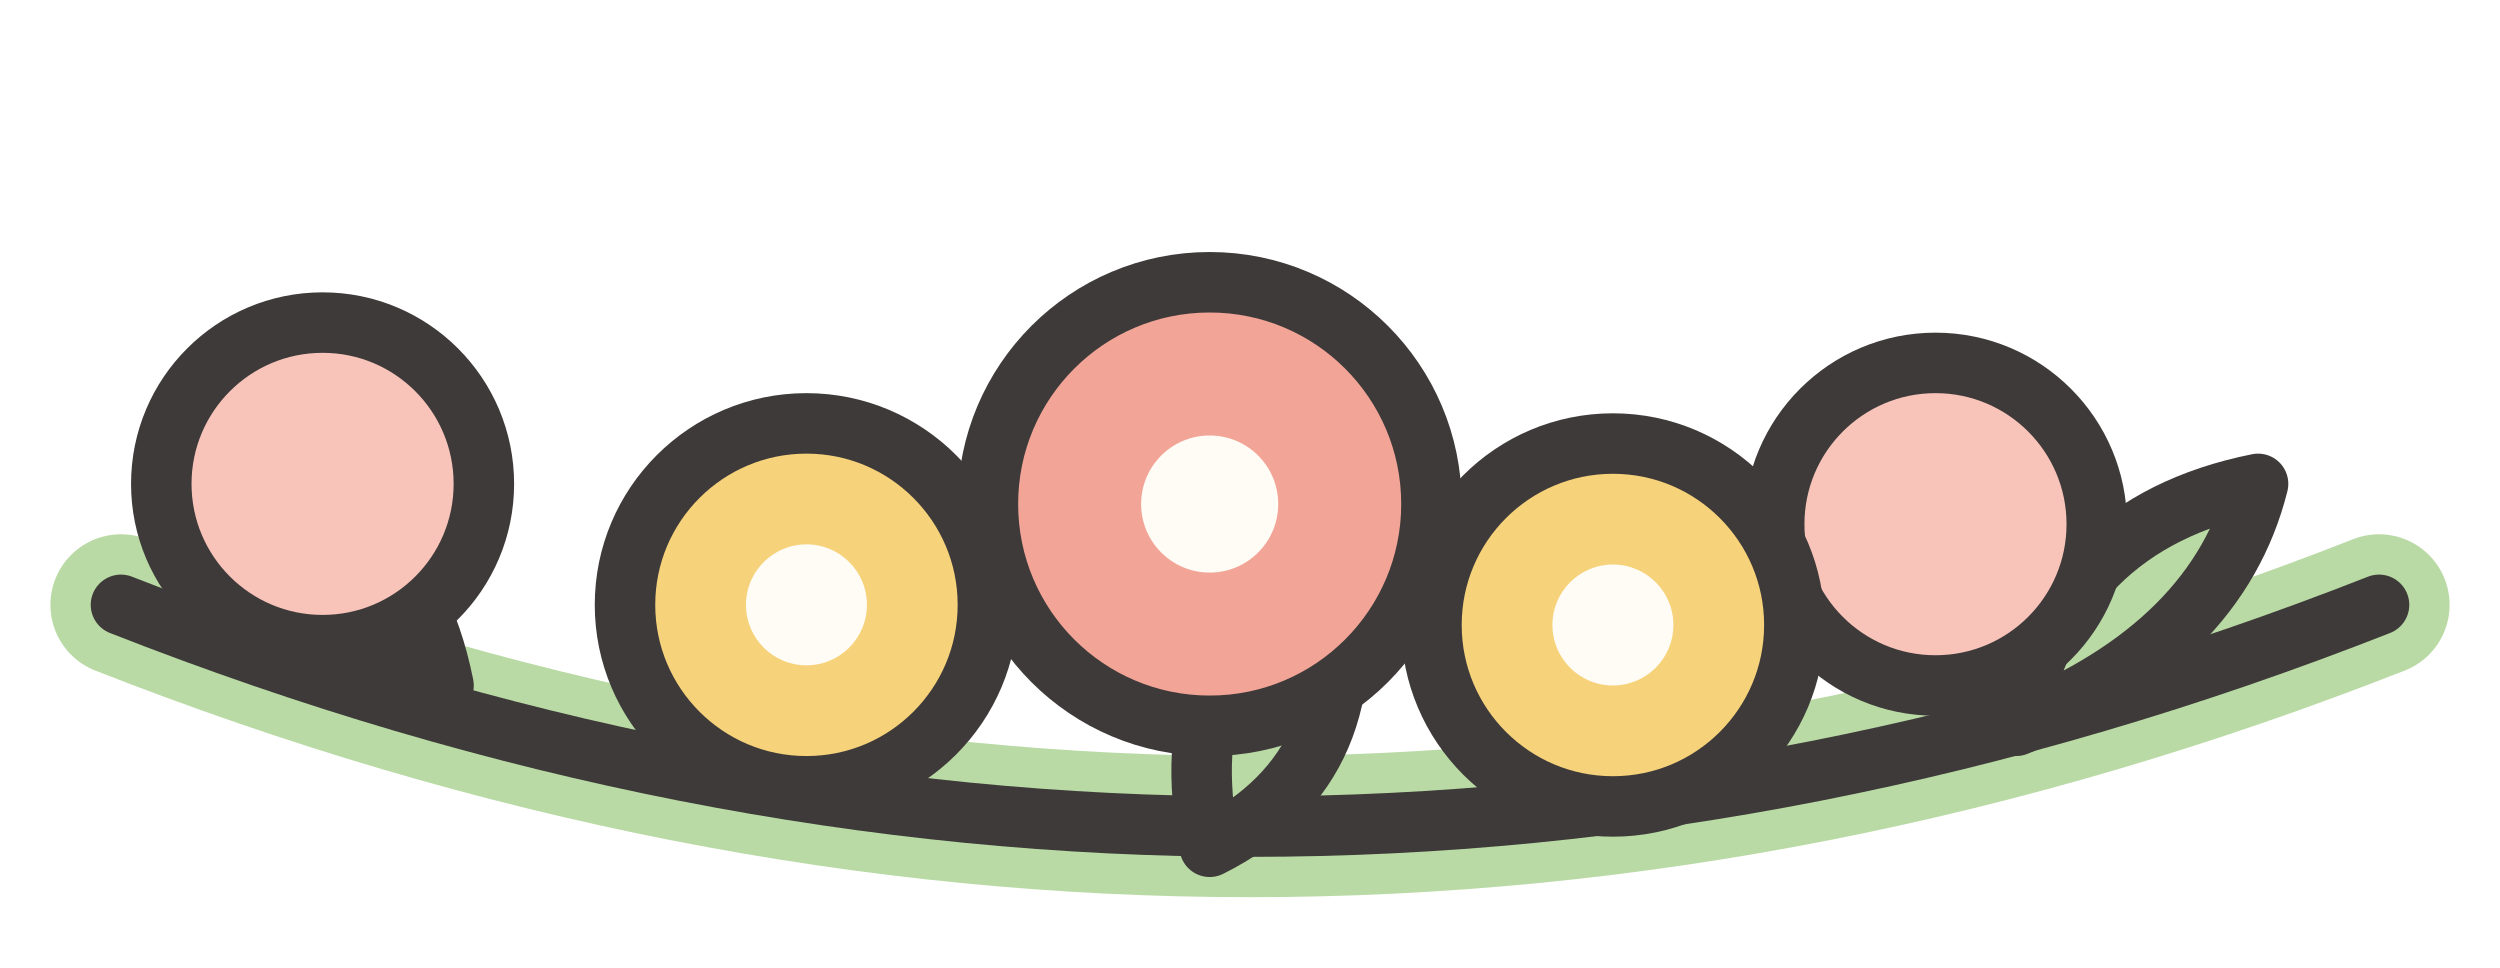
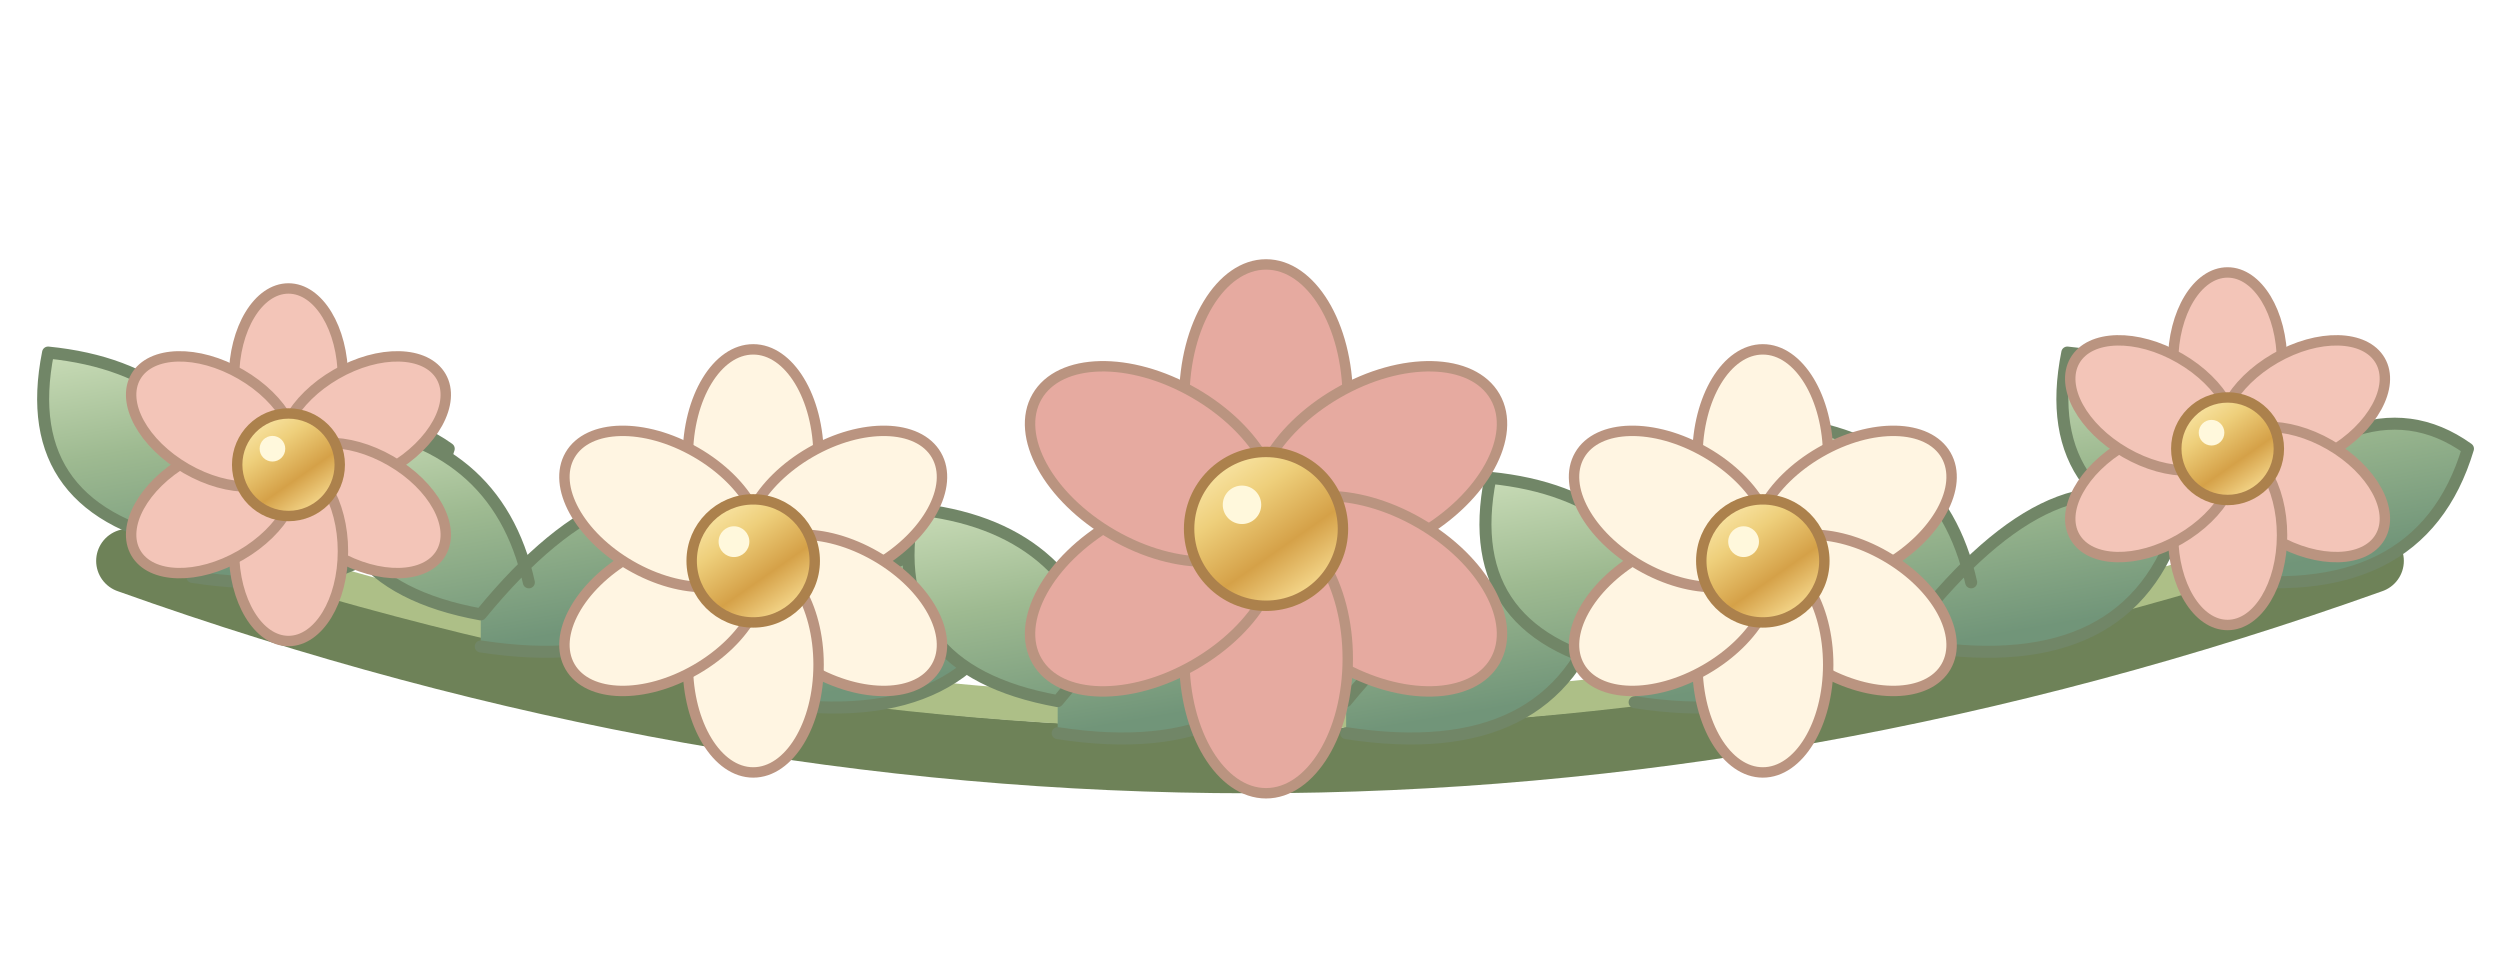
- <svg xmlns="http://www.w3.org/2000/svg" viewBox="0 0 124 48">
-   <g stroke="#3E3A39" stroke-width="3" stroke-linejoin="round" stroke-linecap="round">
-     <path d="M6 30Q62 52 118 30" fill="none" stroke="#B9DAA5" stroke-width="7" />
-     <path d="M6 30Q62 52 118 30" fill="none" />
-     <g fill="#B9DAA5">
-       <path d="M22 34q-10-2-12-10 10 0 12 10Z" />
-       <path d="M60 42q-2-10 6-14 2 10-6 14Z" />
-       <path d="M100 36q10-4 12-12-10 2-12 12Z" />
+ <svg xmlns="http://www.w3.org/2000/svg" viewBox="0 0 156 61" width="156" height="61">
+   <defs>
+     <linearGradient id="straw" x2=".15" y2="1">
+       <stop stop-color="#fbe8b6" />
+       <stop offset=".5" stop-color="#e9c078" />
+       <stop offset="1" stop-color="#c88f47" />
+     </linearGradient>
+     <linearGradient id="rose" x2=".25" y2="1">
+       <stop stop-color="#f4c3ba" />
+       <stop offset=".5" stop-color="#dd918d" />
+       <stop offset="1" stop-color="#b6676d" />
+     </linearGradient>
+     <linearGradient id="red" x2=".3" y2="1">
+       <stop stop-color="#edb1a2" />
+       <stop offset=".45" stop-color="#d97571" />
+       <stop offset="1" stop-color="#ae4e54" />
+     </linearGradient>
+     <linearGradient id="teal" x2=".25" y2="1">
+       <stop stop-color="#c7e2e0" />
+       <stop offset=".48" stop-color="#8cbebd" />
+       <stop offset="1" stop-color="#507f85" />
+     </linearGradient>
+     <linearGradient id="sage" x2=".3" y2="1">
+       <stop stop-color="#c9dcb7" />
+       <stop offset=".45" stop-color="#9eba91" />
+       <stop offset="1" stop-color="#719579" />
+     </linearGradient>
+     <linearGradient id="gold" x2=".7" y2="1">
+       <stop stop-color="#fff1bd" />
+       <stop offset=".38" stop-color="#eecf7b" />
+       <stop offset=".7" stop-color="#d5a148" />
+       <stop offset="1" stop-color="#f8dd93" />
+     </linearGradient>
+     <radialGradient id="pearl" cx=".3" cy=".25" r=".8">
+       <stop stop-color="#fffef7" />
+       <stop offset=".48" stop-color="#faf0df" />
+       <stop offset="1" stop-color="#c8b7aa" />
+     </radialGradient>
+     <linearGradient id="fur" x2=".2" y2="1">
+       <stop stop-color="#fffdf3" />
+       <stop offset=".65" stop-color="#f2e5d3" />
+       <stop offset="1" stop-color="#d9c7b4" />
+     </linearGradient>
+     <pattern id="weave" width="7" height="5" patternUnits="userSpaceOnUse">
+       <path d="M0 1.5h7M1 0v1.5M5 1.5V5" fill="none" stroke="#a47743" stroke-opacity=".3" stroke-width=".65" />
+     </pattern>
+     <pattern id="linen" width="5" height="5" patternUnits="userSpaceOnUse">
+       <path d="M0 2.5h5M2.5 0v5" stroke="#fff8ed" stroke-opacity=".15" stroke-width=".45" />
+     </pattern>
+   </defs>
+   <g stroke="#82634f" stroke-width="1.45" stroke-linecap="round" stroke-linejoin="round">
+     <path d="M8 35Q78 60 148 35" fill="none" stroke="#6e8258" stroke-width="4" />
+     <path d="M10 33Q78 56 146 33" fill="none" stroke="#adbf87" stroke-width="2" />
+     <path d="M12 34q-11-2-9-12 10 1 12 10m-3 2q9-11 16-6-3 10-16 8" fill="url(#sage)" stroke="#718667" stroke-width=".75" />
+     <path d="M30 38.339q-11-2-9-12 10 1 12 10m-3 2q9-11 16-6-3 10-16 8" fill="url(#sage)" stroke="#718667" stroke-width=".75" />
+     <path d="M48 41.818q-11-2-9-12 10 1 12 10m-3 2q9-11 16-6-3 10-16 8" fill="url(#sage)" stroke="#718667" stroke-width=".75" />
+     <path d="M66 43.749q-11-2-9-12 10 1 12 10m-3 2q9-11 16-6-3 10-16 8" fill="url(#sage)" stroke="#718667" stroke-width=".75" />
+     <path d="M84 43.749q-11-2-9-12 10 1 12 10m-3 2q9-11 16-6-3 10-16 8" fill="url(#sage)" stroke="#718667" stroke-width=".75" />
+     <path d="M102 41.818q-11-2-9-12 10 1 12 10m-3 2q9-11 16-6-3 10-16 8" fill="url(#sage)" stroke="#718667" stroke-width=".75" />
+     <path d="M120 38.339q-11-2-9-12 10 1 12 10m-3 2q9-11 16-6-3 10-16 8" fill="url(#sage)" stroke="#718667" stroke-width=".75" />
+     <path d="M138 34q-11-2-9-12 10 1 12 10m-3 2q9-11 16-6-3 10-16 8" fill="url(#sage)" stroke="#718667" stroke-width=".75" />
+     <g transform="translate(18 29)">
+       <ellipse cy="-5.4" rx="3.4" ry="5.6" transform="rotate(0)" fill="#f3c5b8" stroke="#ba9480" stroke-width=".65" />
+       <ellipse cy="-5.4" rx="3.4" ry="5.6" transform="rotate(60)" fill="#f3c5b8" stroke="#ba9480" stroke-width=".65" />
+       <ellipse cy="-5.4" rx="3.4" ry="5.6" transform="rotate(120)" fill="#f3c5b8" stroke="#ba9480" stroke-width=".65" />
+       <ellipse cy="-5.4" rx="3.4" ry="5.6" transform="rotate(180)" fill="#f3c5b8" stroke="#ba9480" stroke-width=".65" />
+       <ellipse cy="-5.4" rx="3.4" ry="5.6" transform="rotate(240)" fill="#f3c5b8" stroke="#ba9480" stroke-width=".65" />
+       <ellipse cy="-5.4" rx="3.4" ry="5.6" transform="rotate(300)" fill="#f3c5b8" stroke="#ba9480" stroke-width=".65" />
+       <circle r="3.2" fill="url(#gold)" stroke="#ac814c" stroke-width=".65" />
+       <circle cx="-1" cy="-1" r="0.8" fill="#fff8dc" stroke="none" />
    </g>
-     <g fill="#F8C4BA">
-       <circle cx="16" cy="24" r="8" />
-       <circle cx="96" cy="26" r="8" />
+     <g transform="translate(47 35)">
+       <ellipse cy="-6.48" rx="4.08" ry="6.72" transform="rotate(0)" fill="#fff5e2" stroke="#ba9480" stroke-width=".65" />
+       <ellipse cy="-6.48" rx="4.08" ry="6.72" transform="rotate(60)" fill="#fff5e2" stroke="#ba9480" stroke-width=".65" />
+       <ellipse cy="-6.48" rx="4.08" ry="6.72" transform="rotate(120)" fill="#fff5e2" stroke="#ba9480" stroke-width=".65" />
+       <ellipse cy="-6.48" rx="4.08" ry="6.72" transform="rotate(180)" fill="#fff5e2" stroke="#ba9480" stroke-width=".65" />
+       <ellipse cy="-6.48" rx="4.08" ry="6.72" transform="rotate(240)" fill="#fff5e2" stroke="#ba9480" stroke-width=".65" />
+       <ellipse cy="-6.48" rx="4.08" ry="6.72" transform="rotate(300)" fill="#fff5e2" stroke="#ba9480" stroke-width=".65" />
+       <circle r="3.84" fill="url(#gold)" stroke="#ac814c" stroke-width=".65" />
+       <circle cx="-1.2" cy="-1.2" r="0.96" fill="#fff8dc" stroke="none" />
    </g>
-     <g fill="#F6D27A">
-       <circle cx="40" cy="30" r="9" />
-       <circle cx="80" cy="31" r="9" />
+     <g transform="translate(79 33)">
+       <ellipse cy="-8.1" rx="5.1" ry="8.4" transform="rotate(0)" fill="#e6aaa0" stroke="#ba9480" stroke-width=".65" />
+       <ellipse cy="-8.1" rx="5.1" ry="8.4" transform="rotate(60)" fill="#e6aaa0" stroke="#ba9480" stroke-width=".65" />
+       <ellipse cy="-8.1" rx="5.1" ry="8.4" transform="rotate(120)" fill="#e6aaa0" stroke="#ba9480" stroke-width=".65" />
+       <ellipse cy="-8.1" rx="5.1" ry="8.4" transform="rotate(180)" fill="#e6aaa0" stroke="#ba9480" stroke-width=".65" />
+       <ellipse cy="-8.1" rx="5.1" ry="8.4" transform="rotate(240)" fill="#e6aaa0" stroke="#ba9480" stroke-width=".65" />
+       <ellipse cy="-8.1" rx="5.1" ry="8.4" transform="rotate(300)" fill="#e6aaa0" stroke="#ba9480" stroke-width=".65" />
+       <circle r="4.8" fill="url(#gold)" stroke="#ac814c" stroke-width=".65" />
+       <circle cx="-1.5" cy="-1.5" r="1.2" fill="#fff8dc" stroke="none" />
    </g>
-     <circle cx="60" cy="25" r="11" fill="#F2A497" />
-     <g fill="#FFFCF6" stroke="none">
-       <circle cx="60" cy="25" r="3.4" />
-       <circle cx="40" cy="30" r="3" />
-       <circle cx="80" cy="31" r="3" />
+     <g transform="translate(110 35)">
+       <ellipse cy="-6.48" rx="4.08" ry="6.72" transform="rotate(0)" fill="#fff5e2" stroke="#ba9480" stroke-width=".65" />
+       <ellipse cy="-6.48" rx="4.08" ry="6.72" transform="rotate(60)" fill="#fff5e2" stroke="#ba9480" stroke-width=".65" />
+       <ellipse cy="-6.48" rx="4.08" ry="6.72" transform="rotate(120)" fill="#fff5e2" stroke="#ba9480" stroke-width=".65" />
+       <ellipse cy="-6.48" rx="4.08" ry="6.72" transform="rotate(180)" fill="#fff5e2" stroke="#ba9480" stroke-width=".65" />
+       <ellipse cy="-6.48" rx="4.08" ry="6.72" transform="rotate(240)" fill="#fff5e2" stroke="#ba9480" stroke-width=".65" />
+       <ellipse cy="-6.48" rx="4.08" ry="6.72" transform="rotate(300)" fill="#fff5e2" stroke="#ba9480" stroke-width=".65" />
+       <circle r="3.84" fill="url(#gold)" stroke="#ac814c" stroke-width=".65" />
+       <circle cx="-1.2" cy="-1.2" r="0.96" fill="#fff8dc" stroke="none" />
+     </g>
+     <g transform="translate(139 28)">
+       <ellipse cy="-5.4" rx="3.4" ry="5.6" transform="rotate(0)" fill="#f3c5b8" stroke="#ba9480" stroke-width=".65" />
+       <ellipse cy="-5.4" rx="3.4" ry="5.6" transform="rotate(60)" fill="#f3c5b8" stroke="#ba9480" stroke-width=".65" />
+       <ellipse cy="-5.4" rx="3.4" ry="5.6" transform="rotate(120)" fill="#f3c5b8" stroke="#ba9480" stroke-width=".65" />
+       <ellipse cy="-5.4" rx="3.4" ry="5.6" transform="rotate(180)" fill="#f3c5b8" stroke="#ba9480" stroke-width=".65" />
+       <ellipse cy="-5.4" rx="3.4" ry="5.6" transform="rotate(240)" fill="#f3c5b8" stroke="#ba9480" stroke-width=".65" />
+       <ellipse cy="-5.4" rx="3.4" ry="5.6" transform="rotate(300)" fill="#f3c5b8" stroke="#ba9480" stroke-width=".65" />
+       <circle r="3.2" fill="url(#gold)" stroke="#ac814c" stroke-width=".65" />
+       <circle cx="-1" cy="-1" r="0.8" fill="#fff8dc" stroke="none" />
    </g>
  </g>
</svg>
